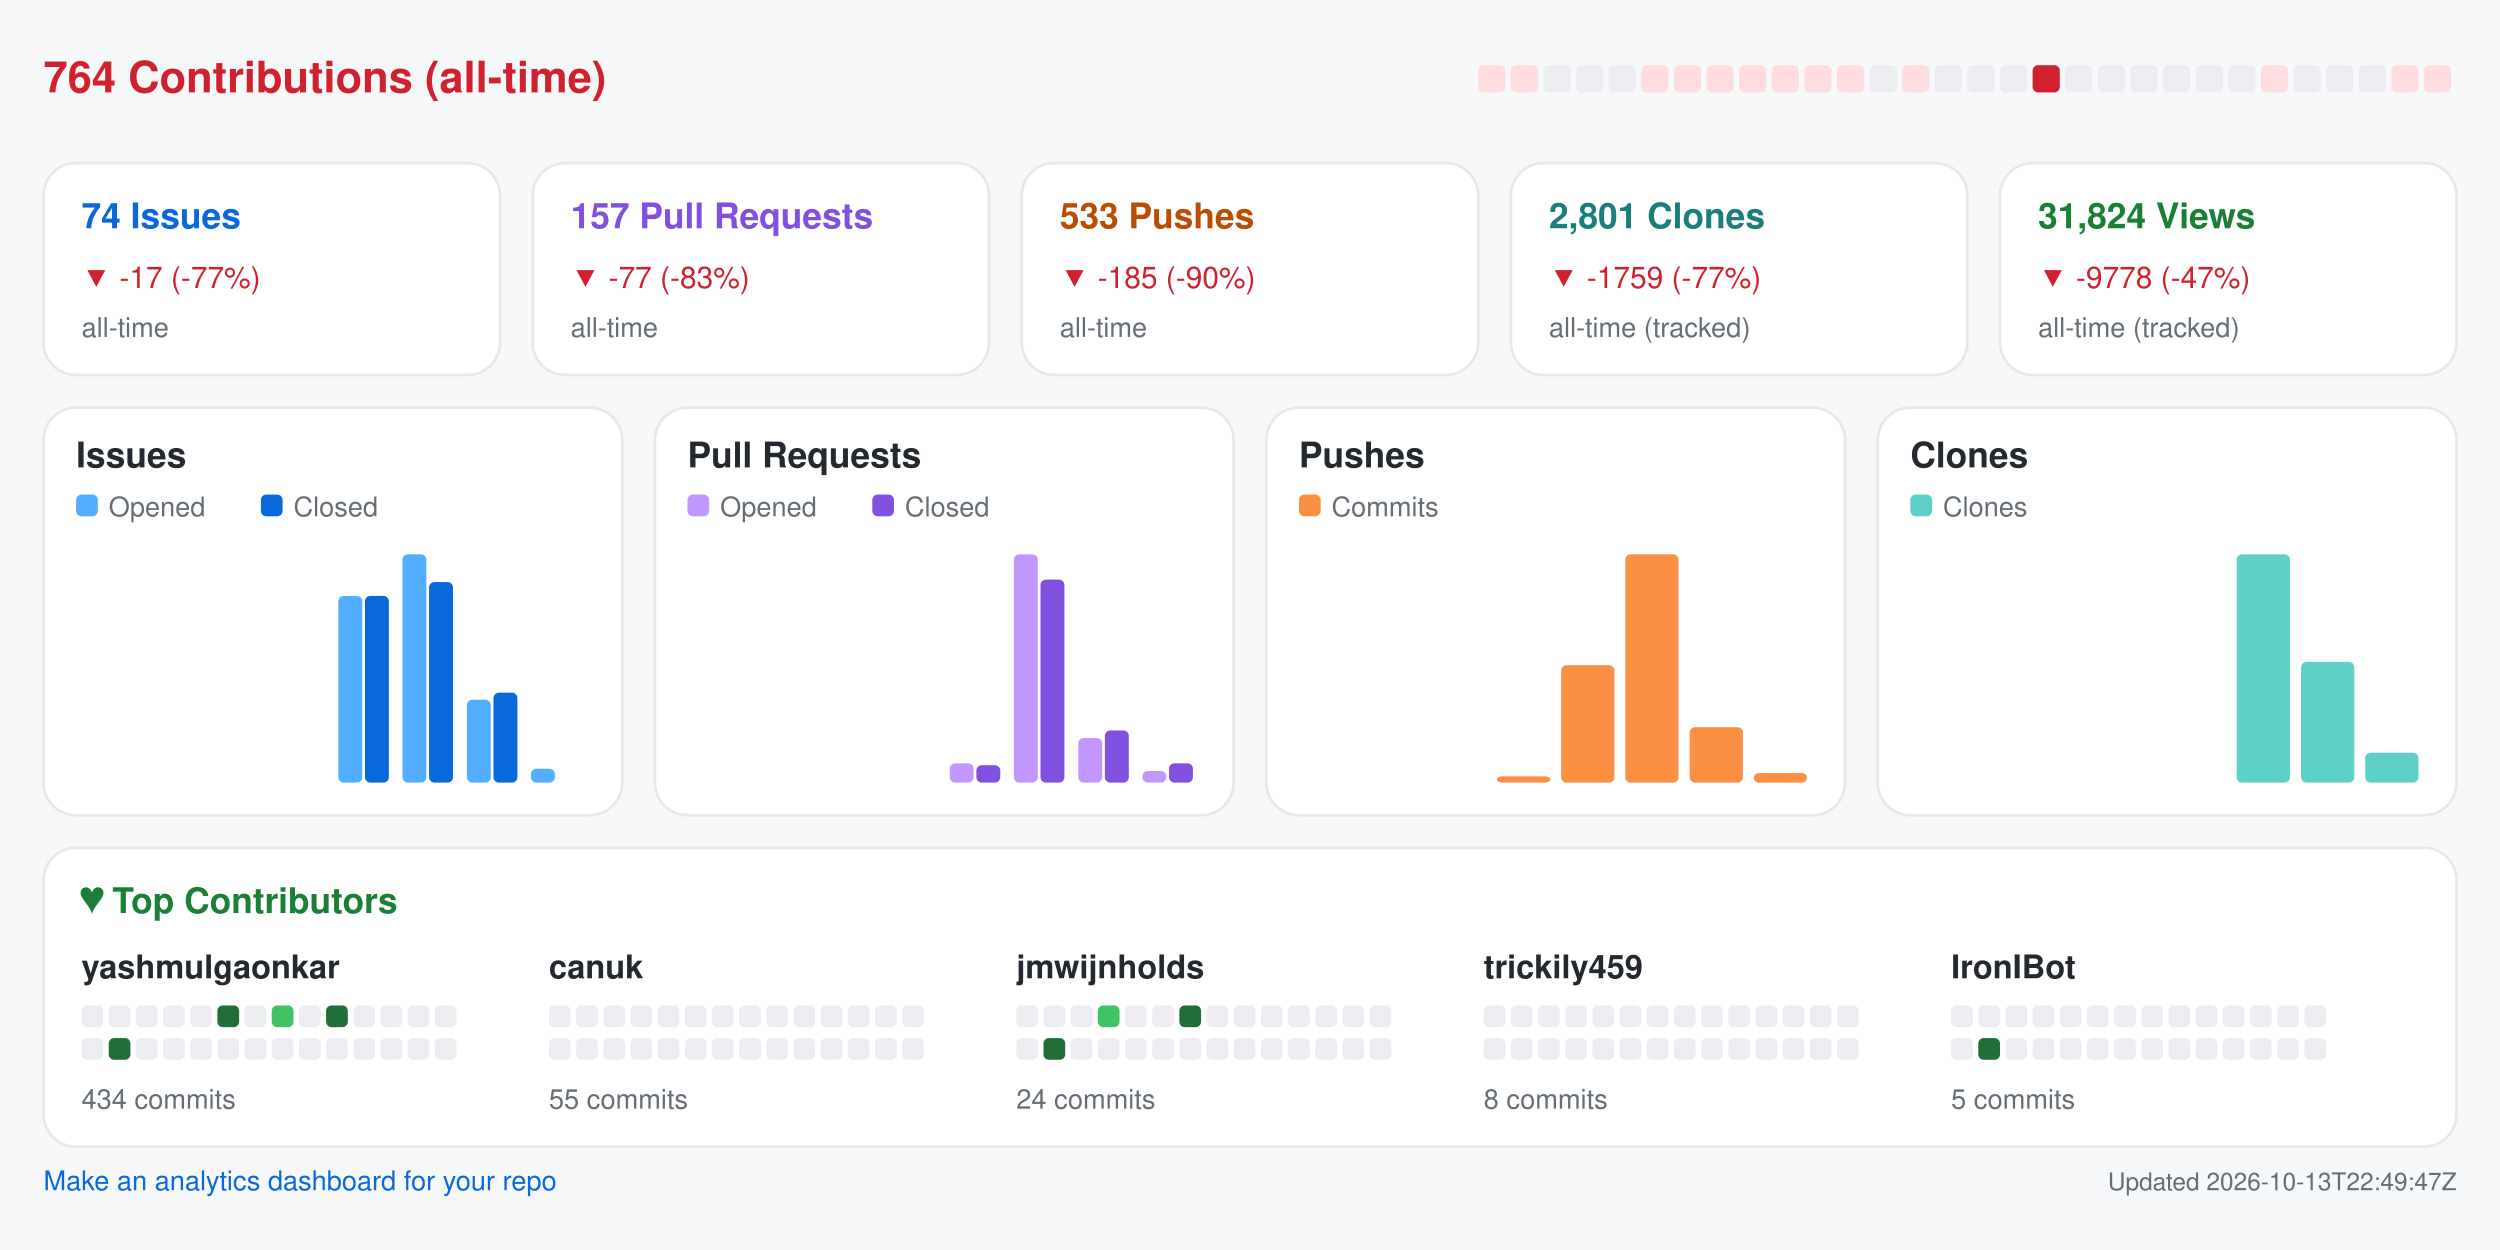
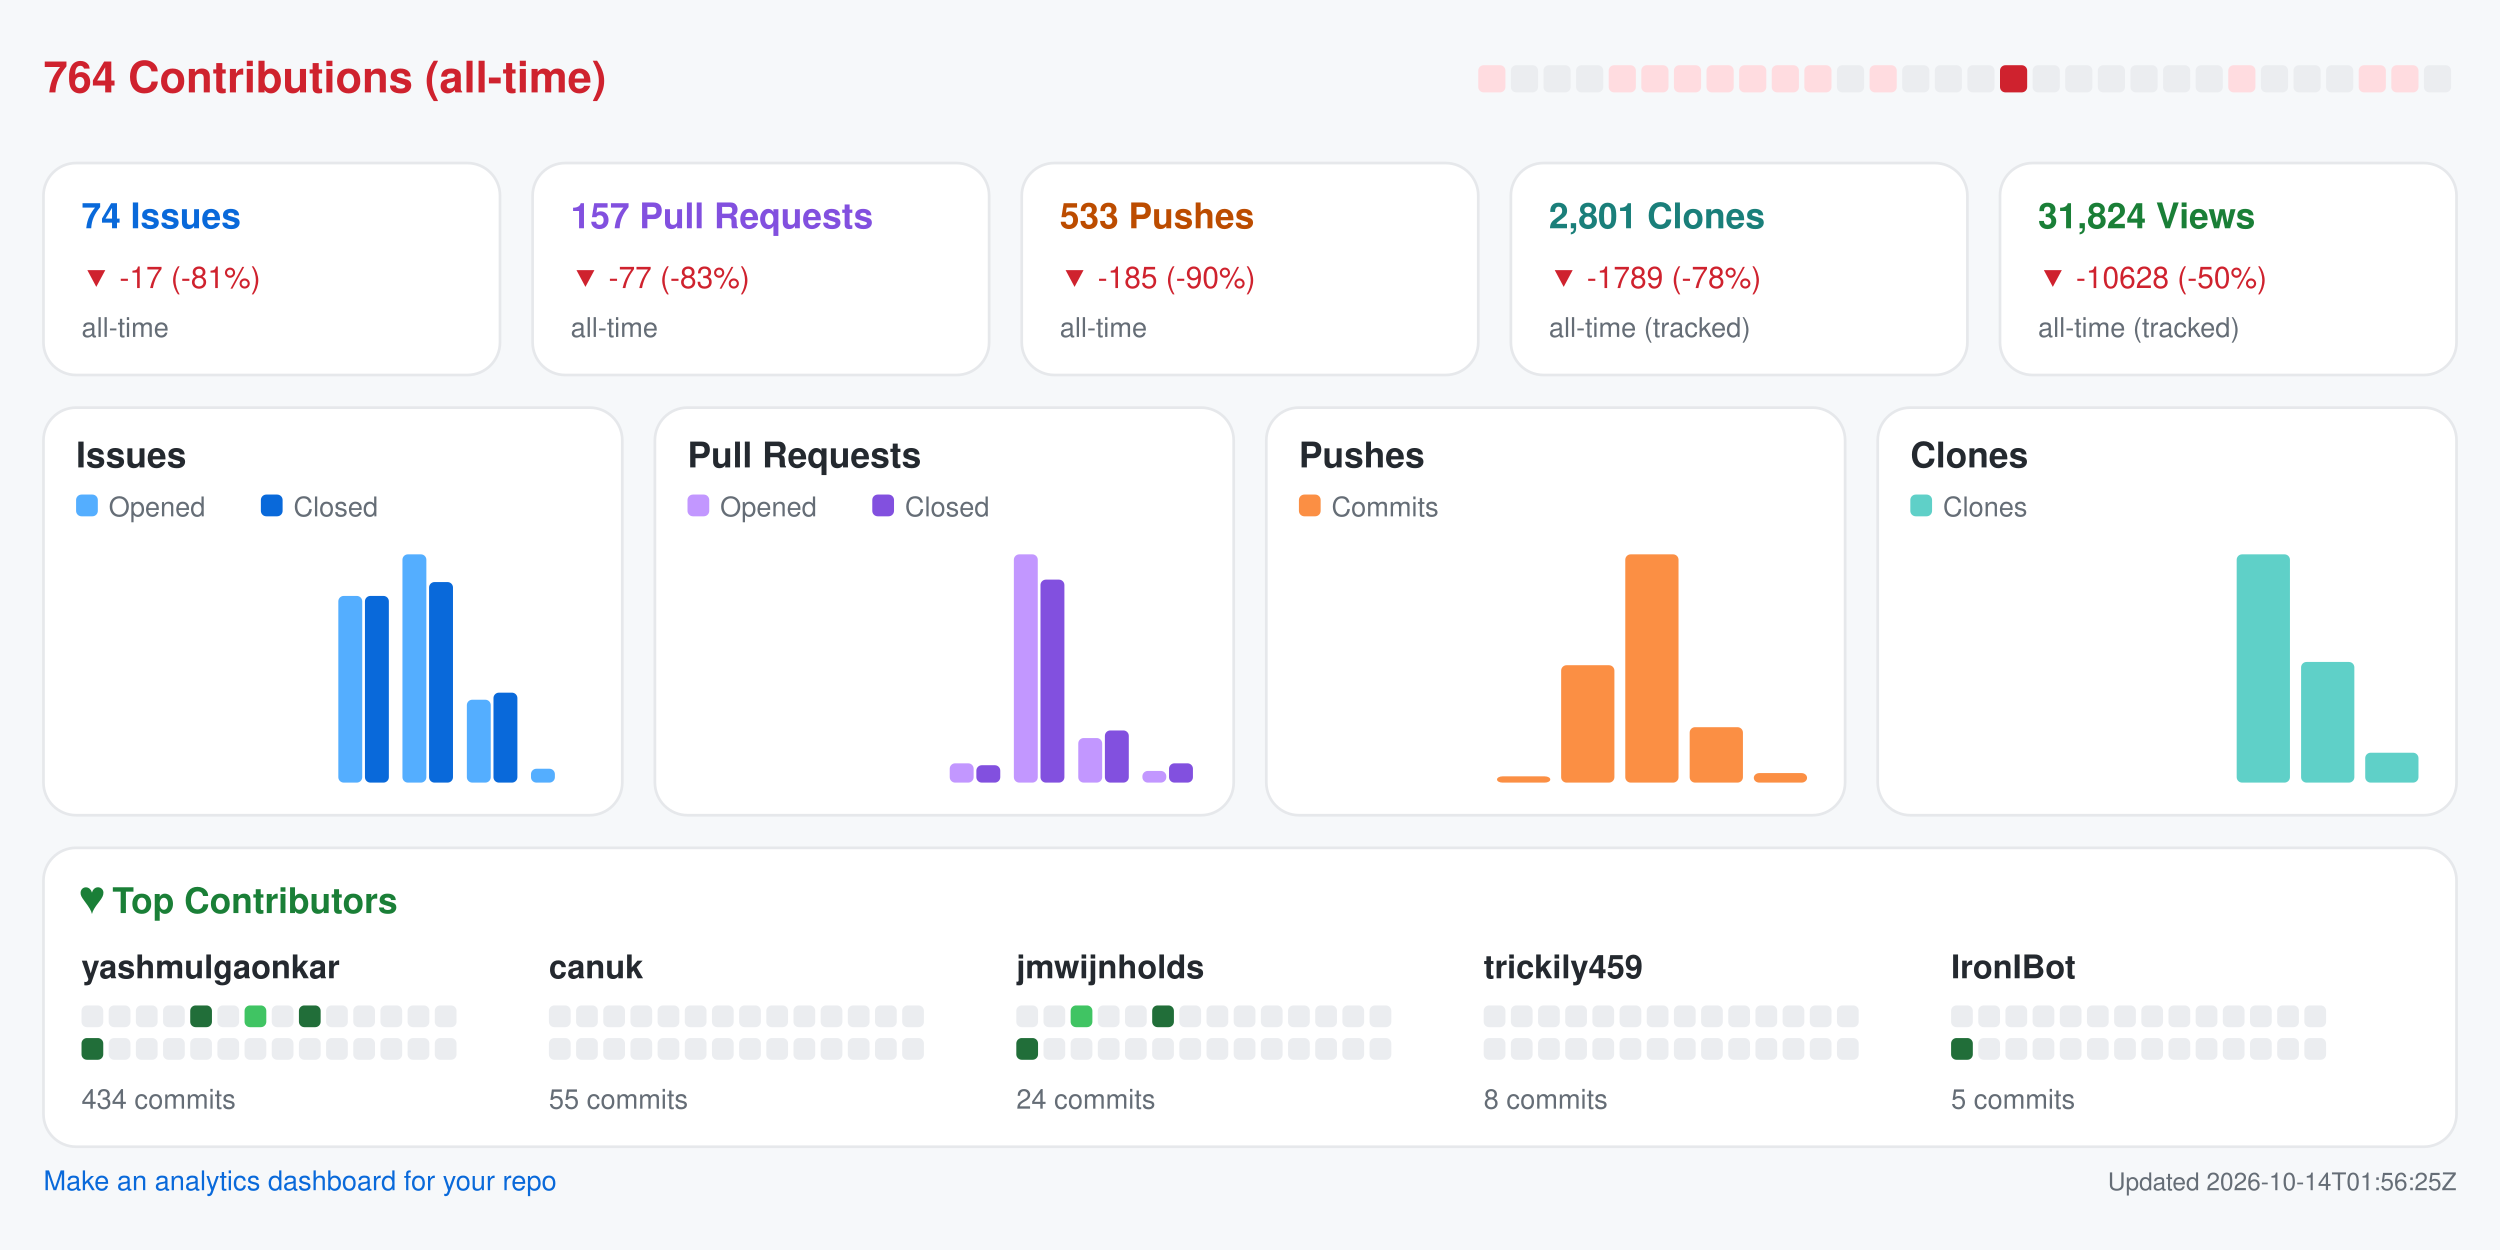
<svg xmlns="http://www.w3.org/2000/svg" width="920" height="460" viewBox="0 0 920 460" role="img" aria-label="Repository analytics for yashmulgaonkar/FlightScnr_Pi">
  <rect x="0.0" y="0.0" width="920.0" height="460.0" rx="0" fill="#f6f8fa" />
  <text x="16.0" y="34.0" fill="#cf222e" font-size="16" font-family="-apple-system,BlinkMacSystemFont,Segoe UI,Helvetica,Arial,sans-serif" font-weight="600" text-anchor="start">764 Contributions (all-time)</text>
  <rect x="544.0" y="24.0" width="10.0" height="10.0" rx="2" fill="#ffdce0" />
-   <rect x="556.0" y="24.0" width="10.0" height="10.0" rx="2" fill="#ffdce0" />
+   <rect x="556.0" y="24.0" width="10.0" height="10.0" rx="2" fill="#ebedf0" />
  <rect x="568.0" y="24.0" width="10.0" height="10.0" rx="2" fill="#ebedf0" />
  <rect x="580.0" y="24.0" width="10.0" height="10.0" rx="2" fill="#ebedf0" />
-   <rect x="592.0" y="24.0" width="10.0" height="10.0" rx="2" fill="#ebedf0" />
+   <rect x="592.0" y="24.0" width="10.0" height="10.0" rx="2" fill="#ffdce0" />
  <rect x="604.0" y="24.0" width="10.0" height="10.0" rx="2" fill="#ffdce0" />
  <rect x="616.0" y="24.0" width="10.0" height="10.0" rx="2" fill="#ffdce0" />
  <rect x="628.0" y="24.0" width="10.0" height="10.0" rx="2" fill="#ffdce0" />
  <rect x="640.0" y="24.0" width="10.0" height="10.0" rx="2" fill="#ffdce0" />
  <rect x="652.0" y="24.0" width="10.0" height="10.0" rx="2" fill="#ffdce0" />
  <rect x="664.0" y="24.0" width="10.0" height="10.0" rx="2" fill="#ffdce0" />
-   <rect x="676.0" y="24.0" width="10.0" height="10.0" rx="2" fill="#ffdce0" />
-   <rect x="688.0" y="24.0" width="10.0" height="10.0" rx="2" fill="#ebedf0" />
-   <rect x="700.0" y="24.0" width="10.0" height="10.0" rx="2" fill="#ffdce0" />
+   <rect x="676.0" y="24.0" width="10.0" height="10.0" rx="2" fill="#ebedf0" />
+   <rect x="688.0" y="24.0" width="10.0" height="10.0" rx="2" fill="#ffdce0" />
+   <rect x="700.0" y="24.0" width="10.0" height="10.0" rx="2" fill="#ebedf0" />
  <rect x="712.0" y="24.0" width="10.0" height="10.0" rx="2" fill="#ebedf0" />
  <rect x="724.0" y="24.0" width="10.0" height="10.0" rx="2" fill="#ebedf0" />
-   <rect x="736.0" y="24.0" width="10.0" height="10.0" rx="2" fill="#ebedf0" />
-   <rect x="748.0" y="24.0" width="10.0" height="10.0" rx="2" fill="#cf222e" />
+   <rect x="736.0" y="24.0" width="10.0" height="10.0" rx="2" fill="#cf222e" />
+   <rect x="748.0" y="24.0" width="10.0" height="10.0" rx="2" fill="#ebedf0" />
  <rect x="760.0" y="24.0" width="10.0" height="10.0" rx="2" fill="#ebedf0" />
  <rect x="772.0" y="24.0" width="10.0" height="10.0" rx="2" fill="#ebedf0" />
  <rect x="784.0" y="24.0" width="10.0" height="10.0" rx="2" fill="#ebedf0" />
  <rect x="796.0" y="24.0" width="10.0" height="10.0" rx="2" fill="#ebedf0" />
  <rect x="808.0" y="24.0" width="10.0" height="10.0" rx="2" fill="#ebedf0" />
-   <rect x="820.0" y="24.0" width="10.0" height="10.0" rx="2" fill="#ebedf0" />
-   <rect x="832.0" y="24.0" width="10.0" height="10.0" rx="2" fill="#ffdce0" />
+   <rect x="820.0" y="24.0" width="10.0" height="10.0" rx="2" fill="#ffdce0" />
+   <rect x="832.0" y="24.0" width="10.0" height="10.0" rx="2" fill="#ebedf0" />
  <rect x="844.0" y="24.0" width="10.0" height="10.0" rx="2" fill="#ebedf0" />
  <rect x="856.0" y="24.0" width="10.0" height="10.0" rx="2" fill="#ebedf0" />
-   <rect x="868.0" y="24.0" width="10.0" height="10.0" rx="2" fill="#ebedf0" />
+   <rect x="868.0" y="24.0" width="10.0" height="10.0" rx="2" fill="#ffdce0" />
  <rect x="880.0" y="24.0" width="10.0" height="10.0" rx="2" fill="#ffdce0" />
-   <rect x="892.0" y="24.0" width="10.0" height="10.0" rx="2" fill="#ffdce0" />
+   <rect x="892.0" y="24.0" width="10.0" height="10.0" rx="2" fill="#ebedf0" />
  <rect x="16.0" y="60.0" width="168.0" height="78.0" rx="12" fill="#ffffff" stroke="#e6e8eb" />
  <text x="30.0" y="84.0" fill="#0969da" font-size="13" font-family="-apple-system,BlinkMacSystemFont,Segoe UI,Helvetica,Arial,sans-serif" font-weight="600" text-anchor="start">74 Issues</text>
-   <text x="30.0" y="106.0" fill="#cf222e" font-size="11" font-family="-apple-system,BlinkMacSystemFont,Segoe UI,Helvetica,Arial,sans-serif" font-weight="400" text-anchor="start">▼ -17 (-77%)</text>
+   <text x="30.0" y="106.0" fill="#cf222e" font-size="11" font-family="-apple-system,BlinkMacSystemFont,Segoe UI,Helvetica,Arial,sans-serif" font-weight="400" text-anchor="start">▼ -17 (-81%)</text>
  <text x="30.0" y="124.0" fill="#656d76" font-size="10" font-family="-apple-system,BlinkMacSystemFont,Segoe UI,Helvetica,Arial,sans-serif" font-weight="400" text-anchor="start">all-time</text>
  <rect x="196.0" y="60.0" width="168.0" height="78.0" rx="12" fill="#ffffff" stroke="#e6e8eb" />
  <text x="210.0" y="84.0" fill="#8250df" font-size="13" font-family="-apple-system,BlinkMacSystemFont,Segoe UI,Helvetica,Arial,sans-serif" font-weight="600" text-anchor="start">157 Pull Requests</text>
  <text x="210.0" y="106.0" fill="#cf222e" font-size="11" font-family="-apple-system,BlinkMacSystemFont,Segoe UI,Helvetica,Arial,sans-serif" font-weight="400" text-anchor="start">▼ -77 (-83%)</text>
  <text x="210.0" y="124.0" fill="#656d76" font-size="10" font-family="-apple-system,BlinkMacSystemFont,Segoe UI,Helvetica,Arial,sans-serif" font-weight="400" text-anchor="start">all-time</text>
  <rect x="376.0" y="60.0" width="168.0" height="78.0" rx="12" fill="#ffffff" stroke="#e6e8eb" />
  <text x="390.0" y="84.0" fill="#bc4c00" font-size="13" font-family="-apple-system,BlinkMacSystemFont,Segoe UI,Helvetica,Arial,sans-serif" font-weight="600" text-anchor="start">533 Pushes</text>
  <text x="390.0" y="106.0" fill="#cf222e" font-size="11" font-family="-apple-system,BlinkMacSystemFont,Segoe UI,Helvetica,Arial,sans-serif" font-weight="400" text-anchor="start">▼ -185 (-90%)</text>
  <text x="390.0" y="124.0" fill="#656d76" font-size="10" font-family="-apple-system,BlinkMacSystemFont,Segoe UI,Helvetica,Arial,sans-serif" font-weight="400" text-anchor="start">all-time</text>
  <rect x="556.0" y="60.0" width="168.0" height="78.0" rx="12" fill="#ffffff" stroke="#e6e8eb" />
  <text x="570.0" y="84.0" fill="#1a7f7a" font-size="13" font-family="-apple-system,BlinkMacSystemFont,Segoe UI,Helvetica,Arial,sans-serif" font-weight="600" text-anchor="start">2,801 Clones</text>
-   <text x="570.0" y="106.0" fill="#cf222e" font-size="11" font-family="-apple-system,BlinkMacSystemFont,Segoe UI,Helvetica,Arial,sans-serif" font-weight="400" text-anchor="start">▼ -1759 (-77%)</text>
+   <text x="570.0" y="106.0" fill="#cf222e" font-size="11" font-family="-apple-system,BlinkMacSystemFont,Segoe UI,Helvetica,Arial,sans-serif" font-weight="400" text-anchor="start">▼ -1789 (-78%)</text>
  <text x="570.0" y="124.0" fill="#656d76" font-size="10" font-family="-apple-system,BlinkMacSystemFont,Segoe UI,Helvetica,Arial,sans-serif" font-weight="400" text-anchor="start">all-time (tracked)</text>
  <rect x="736.0" y="60.0" width="168.0" height="78.0" rx="12" fill="#ffffff" stroke="#e6e8eb" />
  <text x="750.0" y="84.0" fill="#1a7f37" font-size="13" font-family="-apple-system,BlinkMacSystemFont,Segoe UI,Helvetica,Arial,sans-serif" font-weight="600" text-anchor="start">31,824 Views</text>
-   <text x="750.0" y="106.0" fill="#cf222e" font-size="11" font-family="-apple-system,BlinkMacSystemFont,Segoe UI,Helvetica,Arial,sans-serif" font-weight="400" text-anchor="start">▼ -9778 (-47%)</text>
+   <text x="750.0" y="106.0" fill="#cf222e" font-size="11" font-family="-apple-system,BlinkMacSystemFont,Segoe UI,Helvetica,Arial,sans-serif" font-weight="400" text-anchor="start">▼ -10628 (-50%)</text>
  <text x="750.0" y="124.0" fill="#656d76" font-size="10" font-family="-apple-system,BlinkMacSystemFont,Segoe UI,Helvetica,Arial,sans-serif" font-weight="400" text-anchor="start">all-time (tracked)</text>
  <rect x="16.0" y="150.0" width="213.0" height="150.0" rx="12" fill="#ffffff" stroke="#e6e8eb" />
  <text x="28.0" y="172.0" fill="#24292f" font-size="13" font-family="-apple-system,BlinkMacSystemFont,Segoe UI,Helvetica,Arial,sans-serif" font-weight="600" text-anchor="start">Issues</text>
  <rect x="28.0" y="182.0" width="8.0" height="8.0" rx="2" fill="#54aeff" />
  <text x="40.0" y="190.0" fill="#656d76" font-size="10" font-family="-apple-system,BlinkMacSystemFont,Segoe UI,Helvetica,Arial,sans-serif" font-weight="400" text-anchor="start">Opened</text>
  <rect x="96.0" y="182.0" width="8.0" height="8.0" rx="2" fill="#0969da" />
  <text x="108.0" y="190.0" fill="#656d76" font-size="10" font-family="-apple-system,BlinkMacSystemFont,Segoe UI,Helvetica,Arial,sans-serif" font-weight="400" text-anchor="start">Closed</text>
  <rect x="30.0" y="288.0" width="8.8" height="0.0" rx="2" fill="#54aeff" />
  <rect x="39.8" y="288.0" width="8.8" height="0.0" rx="2" fill="#0969da" />
  <rect x="53.6" y="288.0" width="8.8" height="0.0" rx="2" fill="#54aeff" />
  <rect x="63.4" y="288.0" width="8.8" height="0.0" rx="2" fill="#0969da" />
  <rect x="77.2" y="288.0" width="8.8" height="0.0" rx="2" fill="#54aeff" />
  <rect x="87.1" y="288.0" width="8.8" height="0.0" rx="2" fill="#0969da" />
  <rect x="100.9" y="288.0" width="8.8" height="0.0" rx="2" fill="#54aeff" />
  <rect x="110.7" y="288.0" width="8.8" height="0.0" rx="2" fill="#0969da" />
  <rect x="124.5" y="219.3" width="8.8" height="68.7" rx="2" fill="#54aeff" />
  <rect x="134.3" y="219.3" width="8.8" height="68.7" rx="2" fill="#0969da" />
  <rect x="148.1" y="204.0" width="8.8" height="84.0" rx="2" fill="#54aeff" />
  <rect x="157.9" y="214.2" width="8.8" height="73.8" rx="2" fill="#0969da" />
  <rect x="171.8" y="257.5" width="8.8" height="30.5" rx="2" fill="#54aeff" />
  <rect x="181.6" y="254.9" width="8.8" height="33.1" rx="2" fill="#0969da" />
  <rect x="195.4" y="282.9" width="8.8" height="5.1" rx="2" fill="#54aeff" />
  <rect x="205.2" y="288.0" width="8.8" height="0.0" rx="2" fill="#0969da" />
  <rect x="241.0" y="150.0" width="213.0" height="150.0" rx="12" fill="#ffffff" stroke="#e6e8eb" />
  <text x="253.0" y="172.0" fill="#24292f" font-size="13" font-family="-apple-system,BlinkMacSystemFont,Segoe UI,Helvetica,Arial,sans-serif" font-weight="600" text-anchor="start">Pull Requests</text>
  <rect x="253.0" y="182.0" width="8.0" height="8.0" rx="2" fill="#c297ff" />
  <text x="265.0" y="190.0" fill="#656d76" font-size="10" font-family="-apple-system,BlinkMacSystemFont,Segoe UI,Helvetica,Arial,sans-serif" font-weight="400" text-anchor="start">Opened</text>
  <rect x="321.0" y="182.0" width="8.0" height="8.0" rx="2" fill="#8250df" />
  <text x="333.0" y="190.0" fill="#656d76" font-size="10" font-family="-apple-system,BlinkMacSystemFont,Segoe UI,Helvetica,Arial,sans-serif" font-weight="400" text-anchor="start">Closed</text>
  <rect x="255.0" y="288.0" width="8.8" height="0.0" rx="2" fill="#c297ff" />
  <rect x="264.8" y="288.0" width="8.8" height="0.0" rx="2" fill="#8250df" />
  <rect x="278.6" y="288.0" width="8.8" height="0.0" rx="2" fill="#c297ff" />
  <rect x="288.4" y="288.0" width="8.8" height="0.0" rx="2" fill="#8250df" />
  <rect x="302.2" y="288.0" width="8.8" height="0.0" rx="2" fill="#c297ff" />
  <rect x="312.1" y="288.0" width="8.8" height="0.0" rx="2" fill="#8250df" />
  <rect x="325.9" y="288.0" width="8.8" height="0.0" rx="2" fill="#c297ff" />
  <rect x="335.7" y="288.0" width="8.8" height="0.0" rx="2" fill="#8250df" />
  <rect x="349.5" y="280.9" width="8.8" height="7.1" rx="2" fill="#c297ff" />
  <rect x="359.3" y="281.6" width="8.8" height="6.4" rx="2" fill="#8250df" />
  <rect x="373.1" y="204.0" width="8.8" height="84.0" rx="2" fill="#c297ff" />
  <rect x="382.9" y="213.3" width="8.8" height="74.7" rx="2" fill="#8250df" />
  <rect x="396.8" y="271.6" width="8.8" height="16.4" rx="2" fill="#c297ff" />
  <rect x="406.6" y="268.8" width="8.8" height="19.2" rx="2" fill="#8250df" />
  <rect x="420.4" y="283.7" width="8.8" height="4.3" rx="2" fill="#c297ff" />
  <rect x="430.2" y="280.9" width="8.8" height="7.1" rx="2" fill="#8250df" />
  <rect x="466.0" y="150.0" width="213.0" height="150.0" rx="12" fill="#ffffff" stroke="#e6e8eb" />
  <text x="478.0" y="172.0" fill="#24292f" font-size="13" font-family="-apple-system,BlinkMacSystemFont,Segoe UI,Helvetica,Arial,sans-serif" font-weight="600" text-anchor="start">Pushes</text>
  <rect x="478.0" y="182.0" width="8.0" height="8.0" rx="2" fill="#fb8f44" />
  <text x="490.0" y="190.0" fill="#656d76" font-size="10" font-family="-apple-system,BlinkMacSystemFont,Segoe UI,Helvetica,Arial,sans-serif" font-weight="400" text-anchor="start">Commits</text>
  <rect x="480.0" y="288.0" width="19.6" height="0.0" rx="2" fill="#fb8f44" />
  <rect x="503.6" y="288.0" width="19.6" height="0.0" rx="2" fill="#fb8f44" />
  <rect x="527.2" y="288.0" width="19.6" height="0.0" rx="2" fill="#fb8f44" />
  <rect x="550.9" y="285.7" width="19.6" height="2.3" rx="2" fill="#fb8f44" />
  <rect x="574.5" y="244.8" width="19.6" height="43.2" rx="2" fill="#fb8f44" />
  <rect x="598.1" y="204.0" width="19.6" height="84.0" rx="2" fill="#fb8f44" />
  <rect x="621.8" y="267.6" width="19.6" height="20.4" rx="2" fill="#fb8f44" />
  <rect x="645.4" y="284.5" width="19.6" height="3.5" rx="2" fill="#fb8f44" />
  <rect x="691.0" y="150.0" width="213.0" height="150.0" rx="12" fill="#ffffff" stroke="#e6e8eb" />
  <text x="703.0" y="172.0" fill="#24292f" font-size="13" font-family="-apple-system,BlinkMacSystemFont,Segoe UI,Helvetica,Arial,sans-serif" font-weight="600" text-anchor="start">Clones</text>
  <rect x="703.0" y="182.0" width="8.0" height="8.0" rx="2" fill="#5fd0c8" />
  <text x="715.0" y="190.0" fill="#656d76" font-size="10" font-family="-apple-system,BlinkMacSystemFont,Segoe UI,Helvetica,Arial,sans-serif" font-weight="400" text-anchor="start">Clones</text>
  <rect x="705.0" y="288.0" width="19.6" height="0.0" rx="2" fill="#5fd0c8" />
  <rect x="728.6" y="288.0" width="19.6" height="0.0" rx="2" fill="#5fd0c8" />
  <rect x="752.2" y="288.0" width="19.6" height="0.0" rx="2" fill="#5fd0c8" />
  <rect x="775.9" y="288.0" width="19.6" height="0.0" rx="2" fill="#5fd0c8" />
  <rect x="799.5" y="288.0" width="19.6" height="0.0" rx="2" fill="#5fd0c8" />
  <rect x="823.1" y="204.0" width="19.6" height="84.0" rx="2" fill="#5fd0c8" />
  <rect x="846.8" y="243.6" width="19.6" height="44.4" rx="2" fill="#5fd0c8" />
  <rect x="870.4" y="277.0" width="19.6" height="11.0" rx="2" fill="#5fd0c8" />
  <rect x="16.0" y="312.0" width="888.0" height="110.0" rx="12" fill="#ffffff" stroke="#e6e8eb" />
  <text x="30.0" y="336.0" fill="#1a7f37" font-size="13" font-family="-apple-system,BlinkMacSystemFont,Segoe UI,Helvetica,Arial,sans-serif" font-weight="600" text-anchor="start">♥  Top Contributors</text>
  <text x="30.0" y="360.0" fill="#24292f" font-size="12" font-family="-apple-system,BlinkMacSystemFont,Segoe UI,Helvetica,Arial,sans-serif" font-weight="600" text-anchor="start">yashmulgaonkar</text>
  <rect x="30.0" y="370.0" width="8.0" height="8.0" rx="2" fill="#ebedf0" />
  <rect x="40.0" y="370.0" width="8.0" height="8.0" rx="2" fill="#ebedf0" />
  <rect x="50.0" y="370.0" width="8.0" height="8.0" rx="2" fill="#ebedf0" />
  <rect x="60.0" y="370.0" width="8.0" height="8.0" rx="2" fill="#ebedf0" />
-   <rect x="70.0" y="370.0" width="8.0" height="8.0" rx="2" fill="#ebedf0" />
-   <rect x="80.0" y="370.0" width="8.0" height="8.0" rx="2" fill="#216e39" />
-   <rect x="90.0" y="370.0" width="8.0" height="8.0" rx="2" fill="#ebedf0" />
-   <rect x="100.0" y="370.0" width="8.0" height="8.0" rx="2" fill="#40c463" />
-   <rect x="110.0" y="370.0" width="8.0" height="8.0" rx="2" fill="#ebedf0" />
-   <rect x="120.0" y="370.0" width="8.0" height="8.0" rx="2" fill="#216e39" />
+   <rect x="70.0" y="370.0" width="8.0" height="8.0" rx="2" fill="#216e39" />
+   <rect x="80.0" y="370.0" width="8.0" height="8.0" rx="2" fill="#ebedf0" />
+   <rect x="90.0" y="370.0" width="8.0" height="8.0" rx="2" fill="#40c463" />
+   <rect x="100.0" y="370.0" width="8.0" height="8.0" rx="2" fill="#ebedf0" />
+   <rect x="110.0" y="370.0" width="8.0" height="8.0" rx="2" fill="#216e39" />
+   <rect x="120.0" y="370.0" width="8.0" height="8.0" rx="2" fill="#ebedf0" />
  <rect x="130.0" y="370.0" width="8.0" height="8.0" rx="2" fill="#ebedf0" />
  <rect x="140.0" y="370.0" width="8.0" height="8.0" rx="2" fill="#ebedf0" />
  <rect x="150.0" y="370.0" width="8.0" height="8.0" rx="2" fill="#ebedf0" />
  <rect x="160.0" y="370.0" width="8.0" height="8.0" rx="2" fill="#ebedf0" />
-   <rect x="30.0" y="382.0" width="8.0" height="8.0" rx="2" fill="#ebedf0" />
-   <rect x="40.0" y="382.0" width="8.0" height="8.0" rx="2" fill="#216e39" />
+   <rect x="30.0" y="382.0" width="8.0" height="8.0" rx="2" fill="#216e39" />
+   <rect x="40.0" y="382.0" width="8.0" height="8.0" rx="2" fill="#ebedf0" />
  <rect x="50.0" y="382.0" width="8.0" height="8.0" rx="2" fill="#ebedf0" />
  <rect x="60.0" y="382.0" width="8.0" height="8.0" rx="2" fill="#ebedf0" />
  <rect x="70.0" y="382.0" width="8.0" height="8.0" rx="2" fill="#ebedf0" />
  <rect x="80.0" y="382.0" width="8.0" height="8.0" rx="2" fill="#ebedf0" />
  <rect x="90.0" y="382.0" width="8.0" height="8.0" rx="2" fill="#ebedf0" />
  <rect x="100.0" y="382.0" width="8.0" height="8.0" rx="2" fill="#ebedf0" />
  <rect x="110.0" y="382.0" width="8.0" height="8.0" rx="2" fill="#ebedf0" />
  <rect x="120.0" y="382.0" width="8.0" height="8.0" rx="2" fill="#ebedf0" />
  <rect x="130.0" y="382.0" width="8.0" height="8.0" rx="2" fill="#ebedf0" />
  <rect x="140.0" y="382.0" width="8.0" height="8.0" rx="2" fill="#ebedf0" />
  <rect x="150.0" y="382.0" width="8.0" height="8.0" rx="2" fill="#ebedf0" />
  <rect x="160.0" y="382.0" width="8.0" height="8.0" rx="2" fill="#ebedf0" />
  <text x="30.0" y="408.0" fill="#656d76" font-size="10" font-family="-apple-system,BlinkMacSystemFont,Segoe UI,Helvetica,Arial,sans-serif" font-weight="400" text-anchor="start">434 commits</text>
  <text x="202.0" y="360.0" fill="#24292f" font-size="12" font-family="-apple-system,BlinkMacSystemFont,Segoe UI,Helvetica,Arial,sans-serif" font-weight="600" text-anchor="start">canuk</text>
  <rect x="202.0" y="370.0" width="8.0" height="8.0" rx="2" fill="#ebedf0" />
  <rect x="212.0" y="370.0" width="8.0" height="8.0" rx="2" fill="#ebedf0" />
  <rect x="222.0" y="370.0" width="8.0" height="8.0" rx="2" fill="#ebedf0" />
  <rect x="232.0" y="370.0" width="8.0" height="8.0" rx="2" fill="#ebedf0" />
  <rect x="242.0" y="370.0" width="8.0" height="8.0" rx="2" fill="#ebedf0" />
  <rect x="252.0" y="370.0" width="8.0" height="8.0" rx="2" fill="#ebedf0" />
  <rect x="262.0" y="370.0" width="8.0" height="8.0" rx="2" fill="#ebedf0" />
  <rect x="272.0" y="370.0" width="8.0" height="8.0" rx="2" fill="#ebedf0" />
  <rect x="282.0" y="370.0" width="8.0" height="8.0" rx="2" fill="#ebedf0" />
  <rect x="292.0" y="370.0" width="8.0" height="8.0" rx="2" fill="#ebedf0" />
  <rect x="302.0" y="370.0" width="8.0" height="8.0" rx="2" fill="#ebedf0" />
  <rect x="312.0" y="370.0" width="8.0" height="8.0" rx="2" fill="#ebedf0" />
  <rect x="322.0" y="370.0" width="8.0" height="8.0" rx="2" fill="#ebedf0" />
  <rect x="332.0" y="370.0" width="8.0" height="8.0" rx="2" fill="#ebedf0" />
  <rect x="202.0" y="382.0" width="8.0" height="8.0" rx="2" fill="#ebedf0" />
  <rect x="212.0" y="382.0" width="8.0" height="8.0" rx="2" fill="#ebedf0" />
  <rect x="222.0" y="382.0" width="8.0" height="8.0" rx="2" fill="#ebedf0" />
  <rect x="232.0" y="382.0" width="8.0" height="8.0" rx="2" fill="#ebedf0" />
  <rect x="242.0" y="382.0" width="8.0" height="8.0" rx="2" fill="#ebedf0" />
  <rect x="252.0" y="382.0" width="8.0" height="8.0" rx="2" fill="#ebedf0" />
  <rect x="262.0" y="382.0" width="8.0" height="8.0" rx="2" fill="#ebedf0" />
  <rect x="272.0" y="382.0" width="8.0" height="8.0" rx="2" fill="#ebedf0" />
  <rect x="282.0" y="382.0" width="8.0" height="8.0" rx="2" fill="#ebedf0" />
  <rect x="292.0" y="382.0" width="8.0" height="8.0" rx="2" fill="#ebedf0" />
  <rect x="302.0" y="382.0" width="8.0" height="8.0" rx="2" fill="#ebedf0" />
  <rect x="312.0" y="382.0" width="8.0" height="8.0" rx="2" fill="#ebedf0" />
  <rect x="322.0" y="382.0" width="8.0" height="8.0" rx="2" fill="#ebedf0" />
  <rect x="332.0" y="382.0" width="8.0" height="8.0" rx="2" fill="#ebedf0" />
  <text x="202.0" y="408.0" fill="#656d76" font-size="10" font-family="-apple-system,BlinkMacSystemFont,Segoe UI,Helvetica,Arial,sans-serif" font-weight="400" text-anchor="start">55 commits</text>
  <text x="374.0" y="360.0" fill="#24292f" font-size="12" font-family="-apple-system,BlinkMacSystemFont,Segoe UI,Helvetica,Arial,sans-serif" font-weight="600" text-anchor="start">jmwijnholds</text>
  <rect x="374.0" y="370.0" width="8.0" height="8.0" rx="2" fill="#ebedf0" />
  <rect x="384.0" y="370.0" width="8.0" height="8.0" rx="2" fill="#ebedf0" />
-   <rect x="394.0" y="370.0" width="8.0" height="8.0" rx="2" fill="#ebedf0" />
-   <rect x="404.0" y="370.0" width="8.0" height="8.0" rx="2" fill="#40c463" />
+   <rect x="394.0" y="370.0" width="8.0" height="8.0" rx="2" fill="#40c463" />
+   <rect x="404.0" y="370.0" width="8.0" height="8.0" rx="2" fill="#ebedf0" />
  <rect x="414.0" y="370.0" width="8.0" height="8.0" rx="2" fill="#ebedf0" />
-   <rect x="424.0" y="370.0" width="8.0" height="8.0" rx="2" fill="#ebedf0" />
-   <rect x="434.0" y="370.0" width="8.0" height="8.0" rx="2" fill="#216e39" />
+   <rect x="424.0" y="370.0" width="8.0" height="8.0" rx="2" fill="#216e39" />
+   <rect x="434.0" y="370.0" width="8.0" height="8.0" rx="2" fill="#ebedf0" />
  <rect x="444.0" y="370.0" width="8.0" height="8.0" rx="2" fill="#ebedf0" />
  <rect x="454.0" y="370.0" width="8.0" height="8.0" rx="2" fill="#ebedf0" />
  <rect x="464.0" y="370.0" width="8.0" height="8.0" rx="2" fill="#ebedf0" />
  <rect x="474.0" y="370.0" width="8.0" height="8.0" rx="2" fill="#ebedf0" />
  <rect x="484.0" y="370.0" width="8.0" height="8.0" rx="2" fill="#ebedf0" />
  <rect x="494.0" y="370.0" width="8.0" height="8.0" rx="2" fill="#ebedf0" />
  <rect x="504.0" y="370.0" width="8.0" height="8.0" rx="2" fill="#ebedf0" />
-   <rect x="374.0" y="382.0" width="8.0" height="8.0" rx="2" fill="#ebedf0" />
-   <rect x="384.0" y="382.0" width="8.0" height="8.0" rx="2" fill="#216e39" />
+   <rect x="374.0" y="382.0" width="8.0" height="8.0" rx="2" fill="#216e39" />
+   <rect x="384.0" y="382.0" width="8.0" height="8.0" rx="2" fill="#ebedf0" />
  <rect x="394.0" y="382.0" width="8.0" height="8.0" rx="2" fill="#ebedf0" />
  <rect x="404.0" y="382.0" width="8.0" height="8.0" rx="2" fill="#ebedf0" />
  <rect x="414.0" y="382.0" width="8.0" height="8.0" rx="2" fill="#ebedf0" />
  <rect x="424.0" y="382.0" width="8.0" height="8.0" rx="2" fill="#ebedf0" />
  <rect x="434.0" y="382.0" width="8.0" height="8.0" rx="2" fill="#ebedf0" />
  <rect x="444.0" y="382.0" width="8.0" height="8.0" rx="2" fill="#ebedf0" />
  <rect x="454.0" y="382.0" width="8.0" height="8.0" rx="2" fill="#ebedf0" />
  <rect x="464.0" y="382.0" width="8.0" height="8.0" rx="2" fill="#ebedf0" />
  <rect x="474.0" y="382.0" width="8.0" height="8.0" rx="2" fill="#ebedf0" />
  <rect x="484.0" y="382.0" width="8.0" height="8.0" rx="2" fill="#ebedf0" />
  <rect x="494.0" y="382.0" width="8.0" height="8.0" rx="2" fill="#ebedf0" />
  <rect x="504.0" y="382.0" width="8.0" height="8.0" rx="2" fill="#ebedf0" />
  <text x="374.0" y="408.0" fill="#656d76" font-size="10" font-family="-apple-system,BlinkMacSystemFont,Segoe UI,Helvetica,Arial,sans-serif" font-weight="400" text-anchor="start">24 commits</text>
  <text x="546.0" y="360.0" fill="#24292f" font-size="12" font-family="-apple-system,BlinkMacSystemFont,Segoe UI,Helvetica,Arial,sans-serif" font-weight="600" text-anchor="start">trickily459</text>
  <rect x="546.0" y="370.0" width="8.0" height="8.0" rx="2" fill="#ebedf0" />
  <rect x="556.0" y="370.0" width="8.0" height="8.0" rx="2" fill="#ebedf0" />
  <rect x="566.0" y="370.0" width="8.0" height="8.0" rx="2" fill="#ebedf0" />
  <rect x="576.0" y="370.0" width="8.0" height="8.0" rx="2" fill="#ebedf0" />
  <rect x="586.0" y="370.0" width="8.0" height="8.0" rx="2" fill="#ebedf0" />
  <rect x="596.0" y="370.0" width="8.0" height="8.0" rx="2" fill="#ebedf0" />
  <rect x="606.0" y="370.0" width="8.0" height="8.0" rx="2" fill="#ebedf0" />
  <rect x="616.0" y="370.0" width="8.0" height="8.0" rx="2" fill="#ebedf0" />
  <rect x="626.0" y="370.0" width="8.0" height="8.0" rx="2" fill="#ebedf0" />
  <rect x="636.0" y="370.0" width="8.0" height="8.0" rx="2" fill="#ebedf0" />
  <rect x="646.0" y="370.0" width="8.0" height="8.0" rx="2" fill="#ebedf0" />
  <rect x="656.0" y="370.0" width="8.0" height="8.0" rx="2" fill="#ebedf0" />
  <rect x="666.0" y="370.0" width="8.0" height="8.0" rx="2" fill="#ebedf0" />
  <rect x="676.0" y="370.0" width="8.0" height="8.0" rx="2" fill="#ebedf0" />
  <rect x="546.0" y="382.0" width="8.0" height="8.0" rx="2" fill="#ebedf0" />
  <rect x="556.0" y="382.0" width="8.0" height="8.0" rx="2" fill="#ebedf0" />
  <rect x="566.0" y="382.0" width="8.0" height="8.0" rx="2" fill="#ebedf0" />
  <rect x="576.0" y="382.0" width="8.0" height="8.0" rx="2" fill="#ebedf0" />
  <rect x="586.0" y="382.0" width="8.0" height="8.0" rx="2" fill="#ebedf0" />
  <rect x="596.0" y="382.0" width="8.0" height="8.0" rx="2" fill="#ebedf0" />
  <rect x="606.0" y="382.0" width="8.0" height="8.0" rx="2" fill="#ebedf0" />
  <rect x="616.0" y="382.0" width="8.0" height="8.0" rx="2" fill="#ebedf0" />
  <rect x="626.0" y="382.0" width="8.0" height="8.0" rx="2" fill="#ebedf0" />
  <rect x="636.0" y="382.0" width="8.0" height="8.0" rx="2" fill="#ebedf0" />
  <rect x="646.0" y="382.0" width="8.0" height="8.0" rx="2" fill="#ebedf0" />
  <rect x="656.0" y="382.0" width="8.0" height="8.0" rx="2" fill="#ebedf0" />
  <rect x="666.0" y="382.0" width="8.0" height="8.0" rx="2" fill="#ebedf0" />
  <rect x="676.0" y="382.0" width="8.0" height="8.0" rx="2" fill="#ebedf0" />
  <text x="546.0" y="408.0" fill="#656d76" font-size="10" font-family="-apple-system,BlinkMacSystemFont,Segoe UI,Helvetica,Arial,sans-serif" font-weight="400" text-anchor="start">8 commits</text>
  <text x="718.0" y="360.0" fill="#24292f" font-size="12" font-family="-apple-system,BlinkMacSystemFont,Segoe UI,Helvetica,Arial,sans-serif" font-weight="600" text-anchor="start">IronIBot</text>
  <rect x="718.0" y="370.0" width="8.0" height="8.0" rx="2" fill="#ebedf0" />
  <rect x="728.0" y="370.0" width="8.0" height="8.0" rx="2" fill="#ebedf0" />
  <rect x="738.0" y="370.0" width="8.0" height="8.0" rx="2" fill="#ebedf0" />
  <rect x="748.0" y="370.0" width="8.0" height="8.0" rx="2" fill="#ebedf0" />
  <rect x="758.0" y="370.0" width="8.0" height="8.0" rx="2" fill="#ebedf0" />
  <rect x="768.0" y="370.0" width="8.0" height="8.0" rx="2" fill="#ebedf0" />
  <rect x="778.0" y="370.0" width="8.0" height="8.0" rx="2" fill="#ebedf0" />
  <rect x="788.0" y="370.0" width="8.0" height="8.0" rx="2" fill="#ebedf0" />
  <rect x="798.0" y="370.0" width="8.0" height="8.0" rx="2" fill="#ebedf0" />
  <rect x="808.0" y="370.0" width="8.0" height="8.0" rx="2" fill="#ebedf0" />
  <rect x="818.0" y="370.0" width="8.0" height="8.0" rx="2" fill="#ebedf0" />
  <rect x="828.0" y="370.0" width="8.0" height="8.0" rx="2" fill="#ebedf0" />
  <rect x="838.0" y="370.0" width="8.0" height="8.0" rx="2" fill="#ebedf0" />
  <rect x="848.0" y="370.0" width="8.0" height="8.0" rx="2" fill="#ebedf0" />
-   <rect x="718.0" y="382.0" width="8.0" height="8.0" rx="2" fill="#ebedf0" />
-   <rect x="728.0" y="382.0" width="8.0" height="8.0" rx="2" fill="#216e39" />
+   <rect x="718.0" y="382.0" width="8.0" height="8.0" rx="2" fill="#216e39" />
+   <rect x="728.0" y="382.0" width="8.0" height="8.0" rx="2" fill="#ebedf0" />
  <rect x="738.0" y="382.0" width="8.0" height="8.0" rx="2" fill="#ebedf0" />
  <rect x="748.0" y="382.0" width="8.0" height="8.0" rx="2" fill="#ebedf0" />
  <rect x="758.0" y="382.0" width="8.0" height="8.0" rx="2" fill="#ebedf0" />
  <rect x="768.0" y="382.0" width="8.0" height="8.0" rx="2" fill="#ebedf0" />
  <rect x="778.0" y="382.0" width="8.0" height="8.0" rx="2" fill="#ebedf0" />
  <rect x="788.0" y="382.0" width="8.0" height="8.0" rx="2" fill="#ebedf0" />
  <rect x="798.0" y="382.0" width="8.0" height="8.0" rx="2" fill="#ebedf0" />
  <rect x="808.0" y="382.0" width="8.0" height="8.0" rx="2" fill="#ebedf0" />
  <rect x="818.0" y="382.0" width="8.0" height="8.0" rx="2" fill="#ebedf0" />
  <rect x="828.0" y="382.0" width="8.0" height="8.0" rx="2" fill="#ebedf0" />
  <rect x="838.0" y="382.0" width="8.0" height="8.0" rx="2" fill="#ebedf0" />
  <rect x="848.0" y="382.0" width="8.0" height="8.0" rx="2" fill="#ebedf0" />
  <text x="718.0" y="408.0" fill="#656d76" font-size="10" font-family="-apple-system,BlinkMacSystemFont,Segoe UI,Helvetica,Arial,sans-serif" font-weight="400" text-anchor="start">5 commits</text>
  <a href="https://github.com/yashmulgaonkar/repo-analytics" target="_blank" rel="noopener noreferrer">
    <text x="16.0" y="438.0" fill="#0969da" font-size="10" font-family="-apple-system,BlinkMacSystemFont,Segoe UI,Helvetica,Arial,sans-serif" font-weight="400" text-anchor="start">Make an analytics dashboard for your repo</text>
  </a>
-   <text x="904.0" y="438.0" fill="#656d76" font-size="9" font-family="-apple-system,BlinkMacSystemFont,Segoe UI,Helvetica,Arial,sans-serif" font-weight="400" text-anchor="end">Updated 2026-10-13T22:49:47Z</text>
+   <text x="904.0" y="438.0" fill="#656d76" font-size="9" font-family="-apple-system,BlinkMacSystemFont,Segoe UI,Helvetica,Arial,sans-serif" font-weight="400" text-anchor="end">Updated 2026-10-14T01:56:25Z</text>
</svg>
